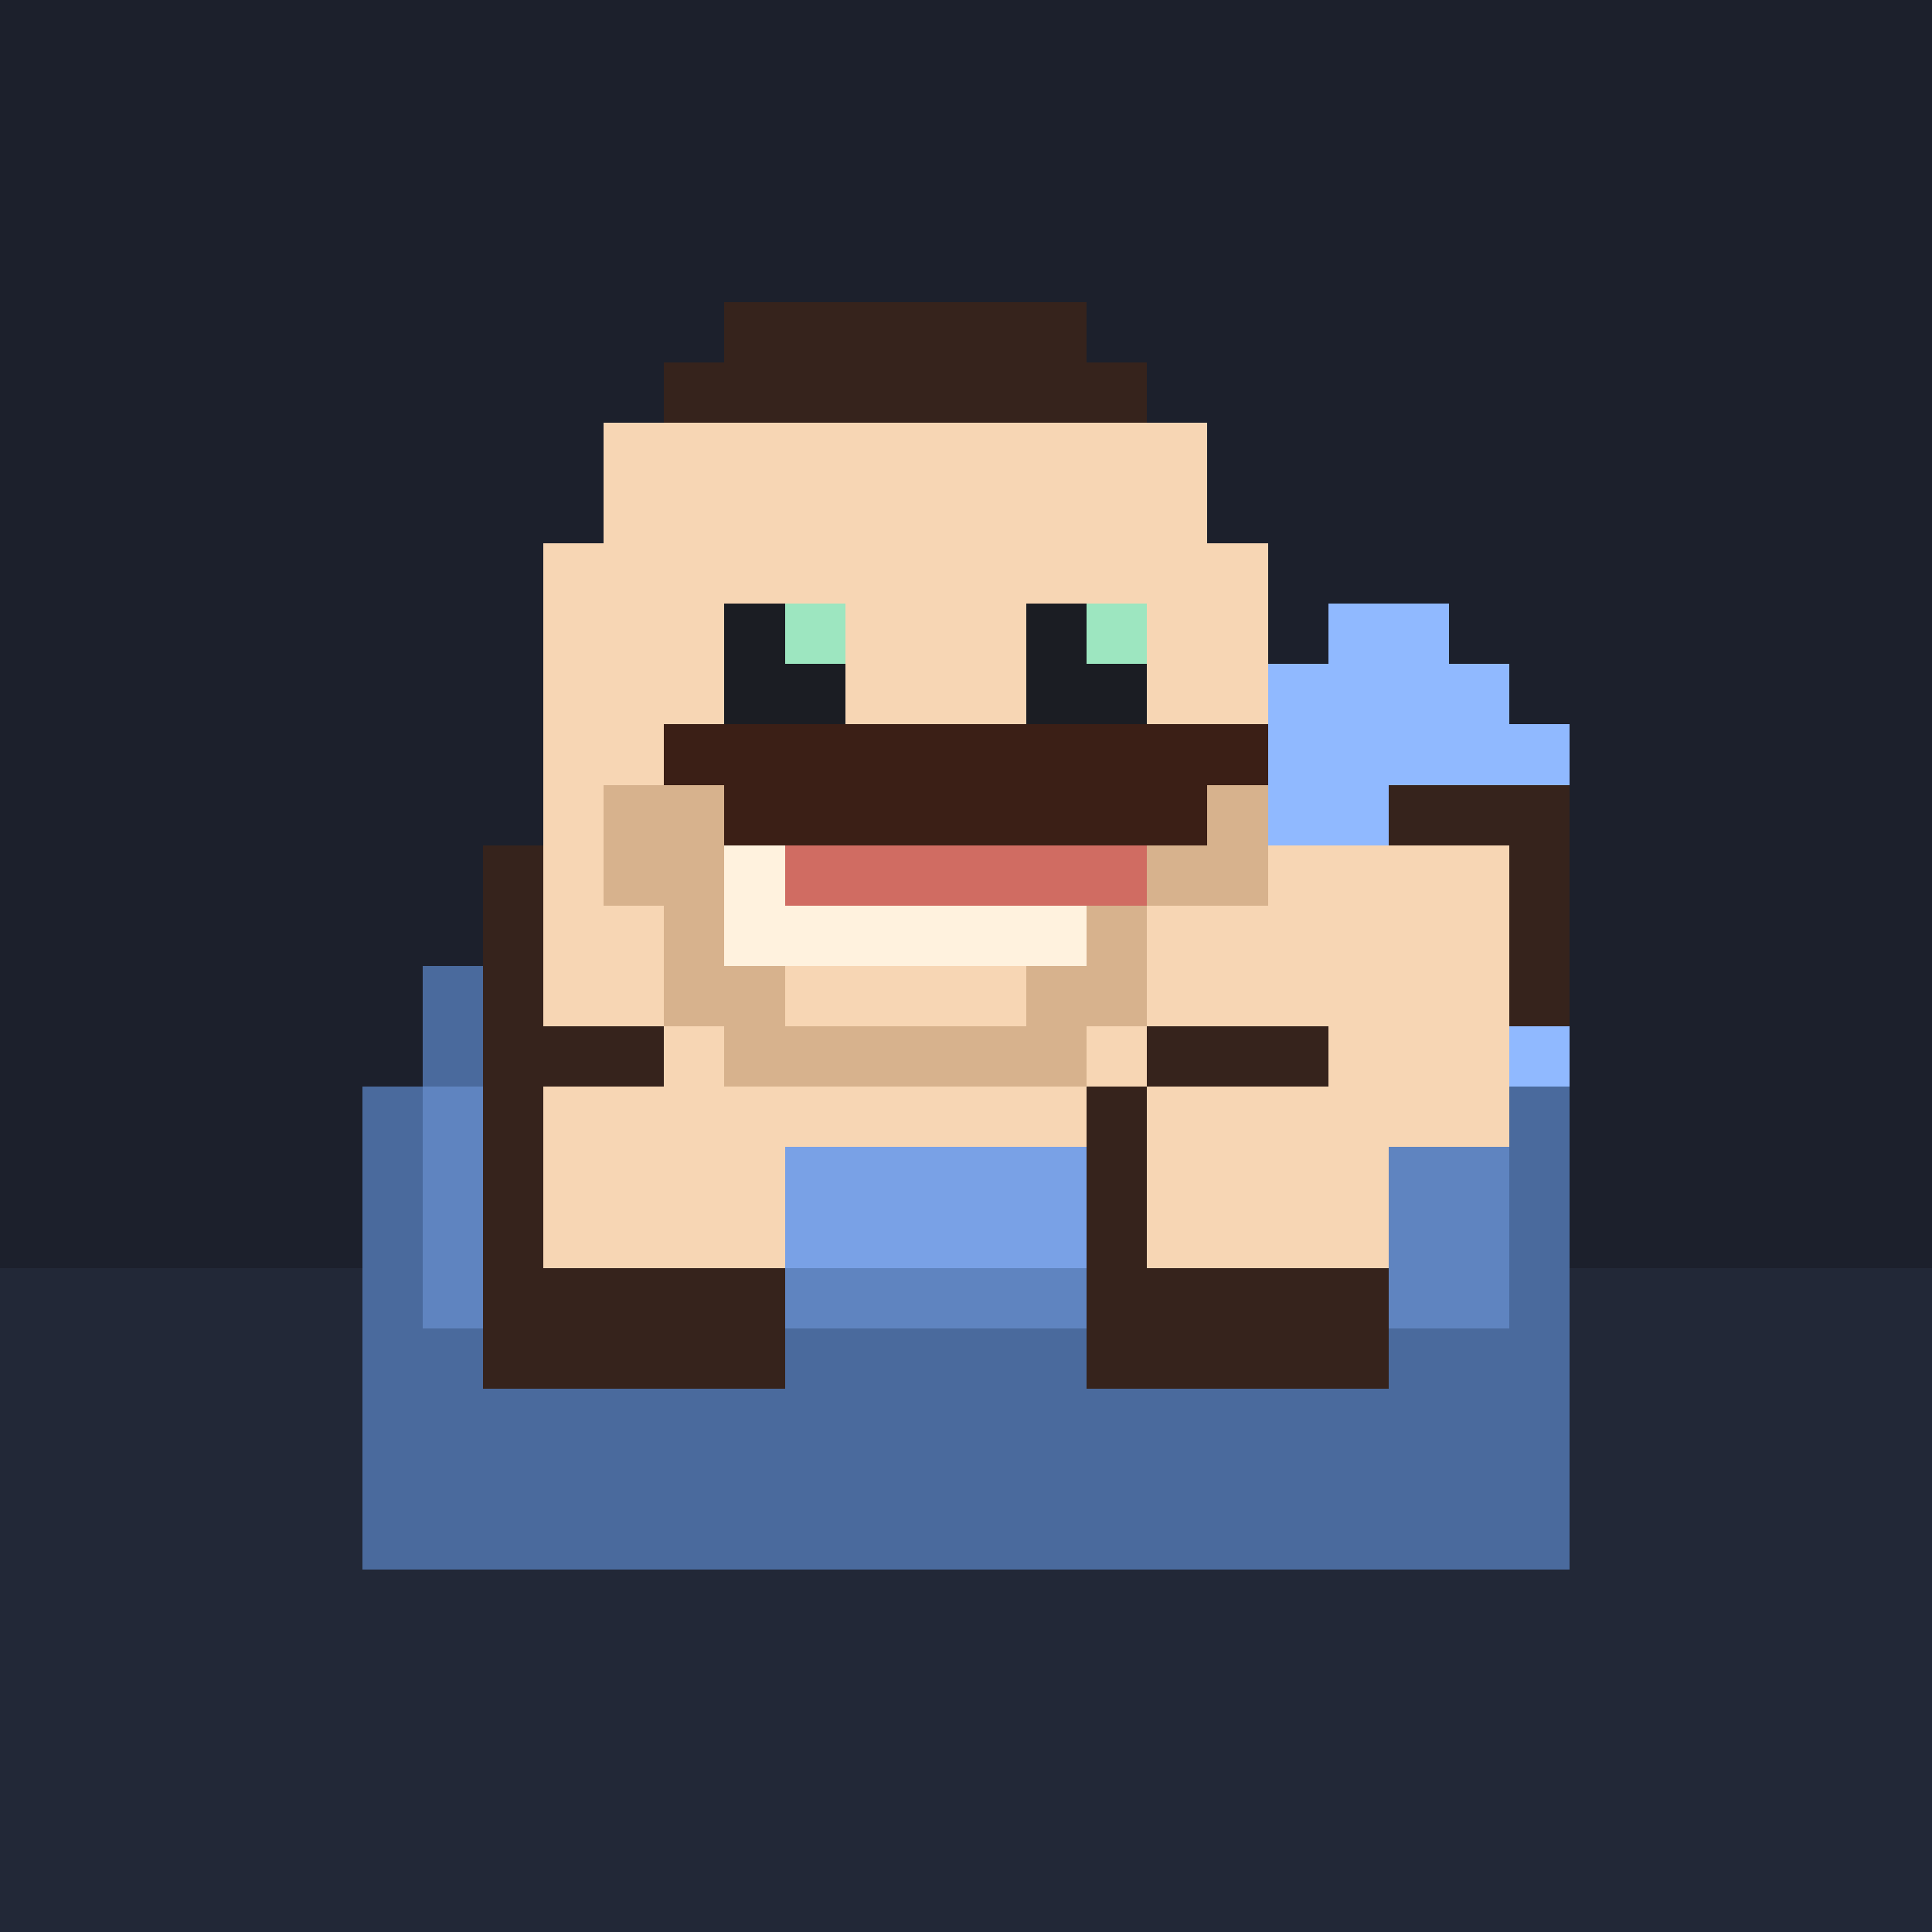
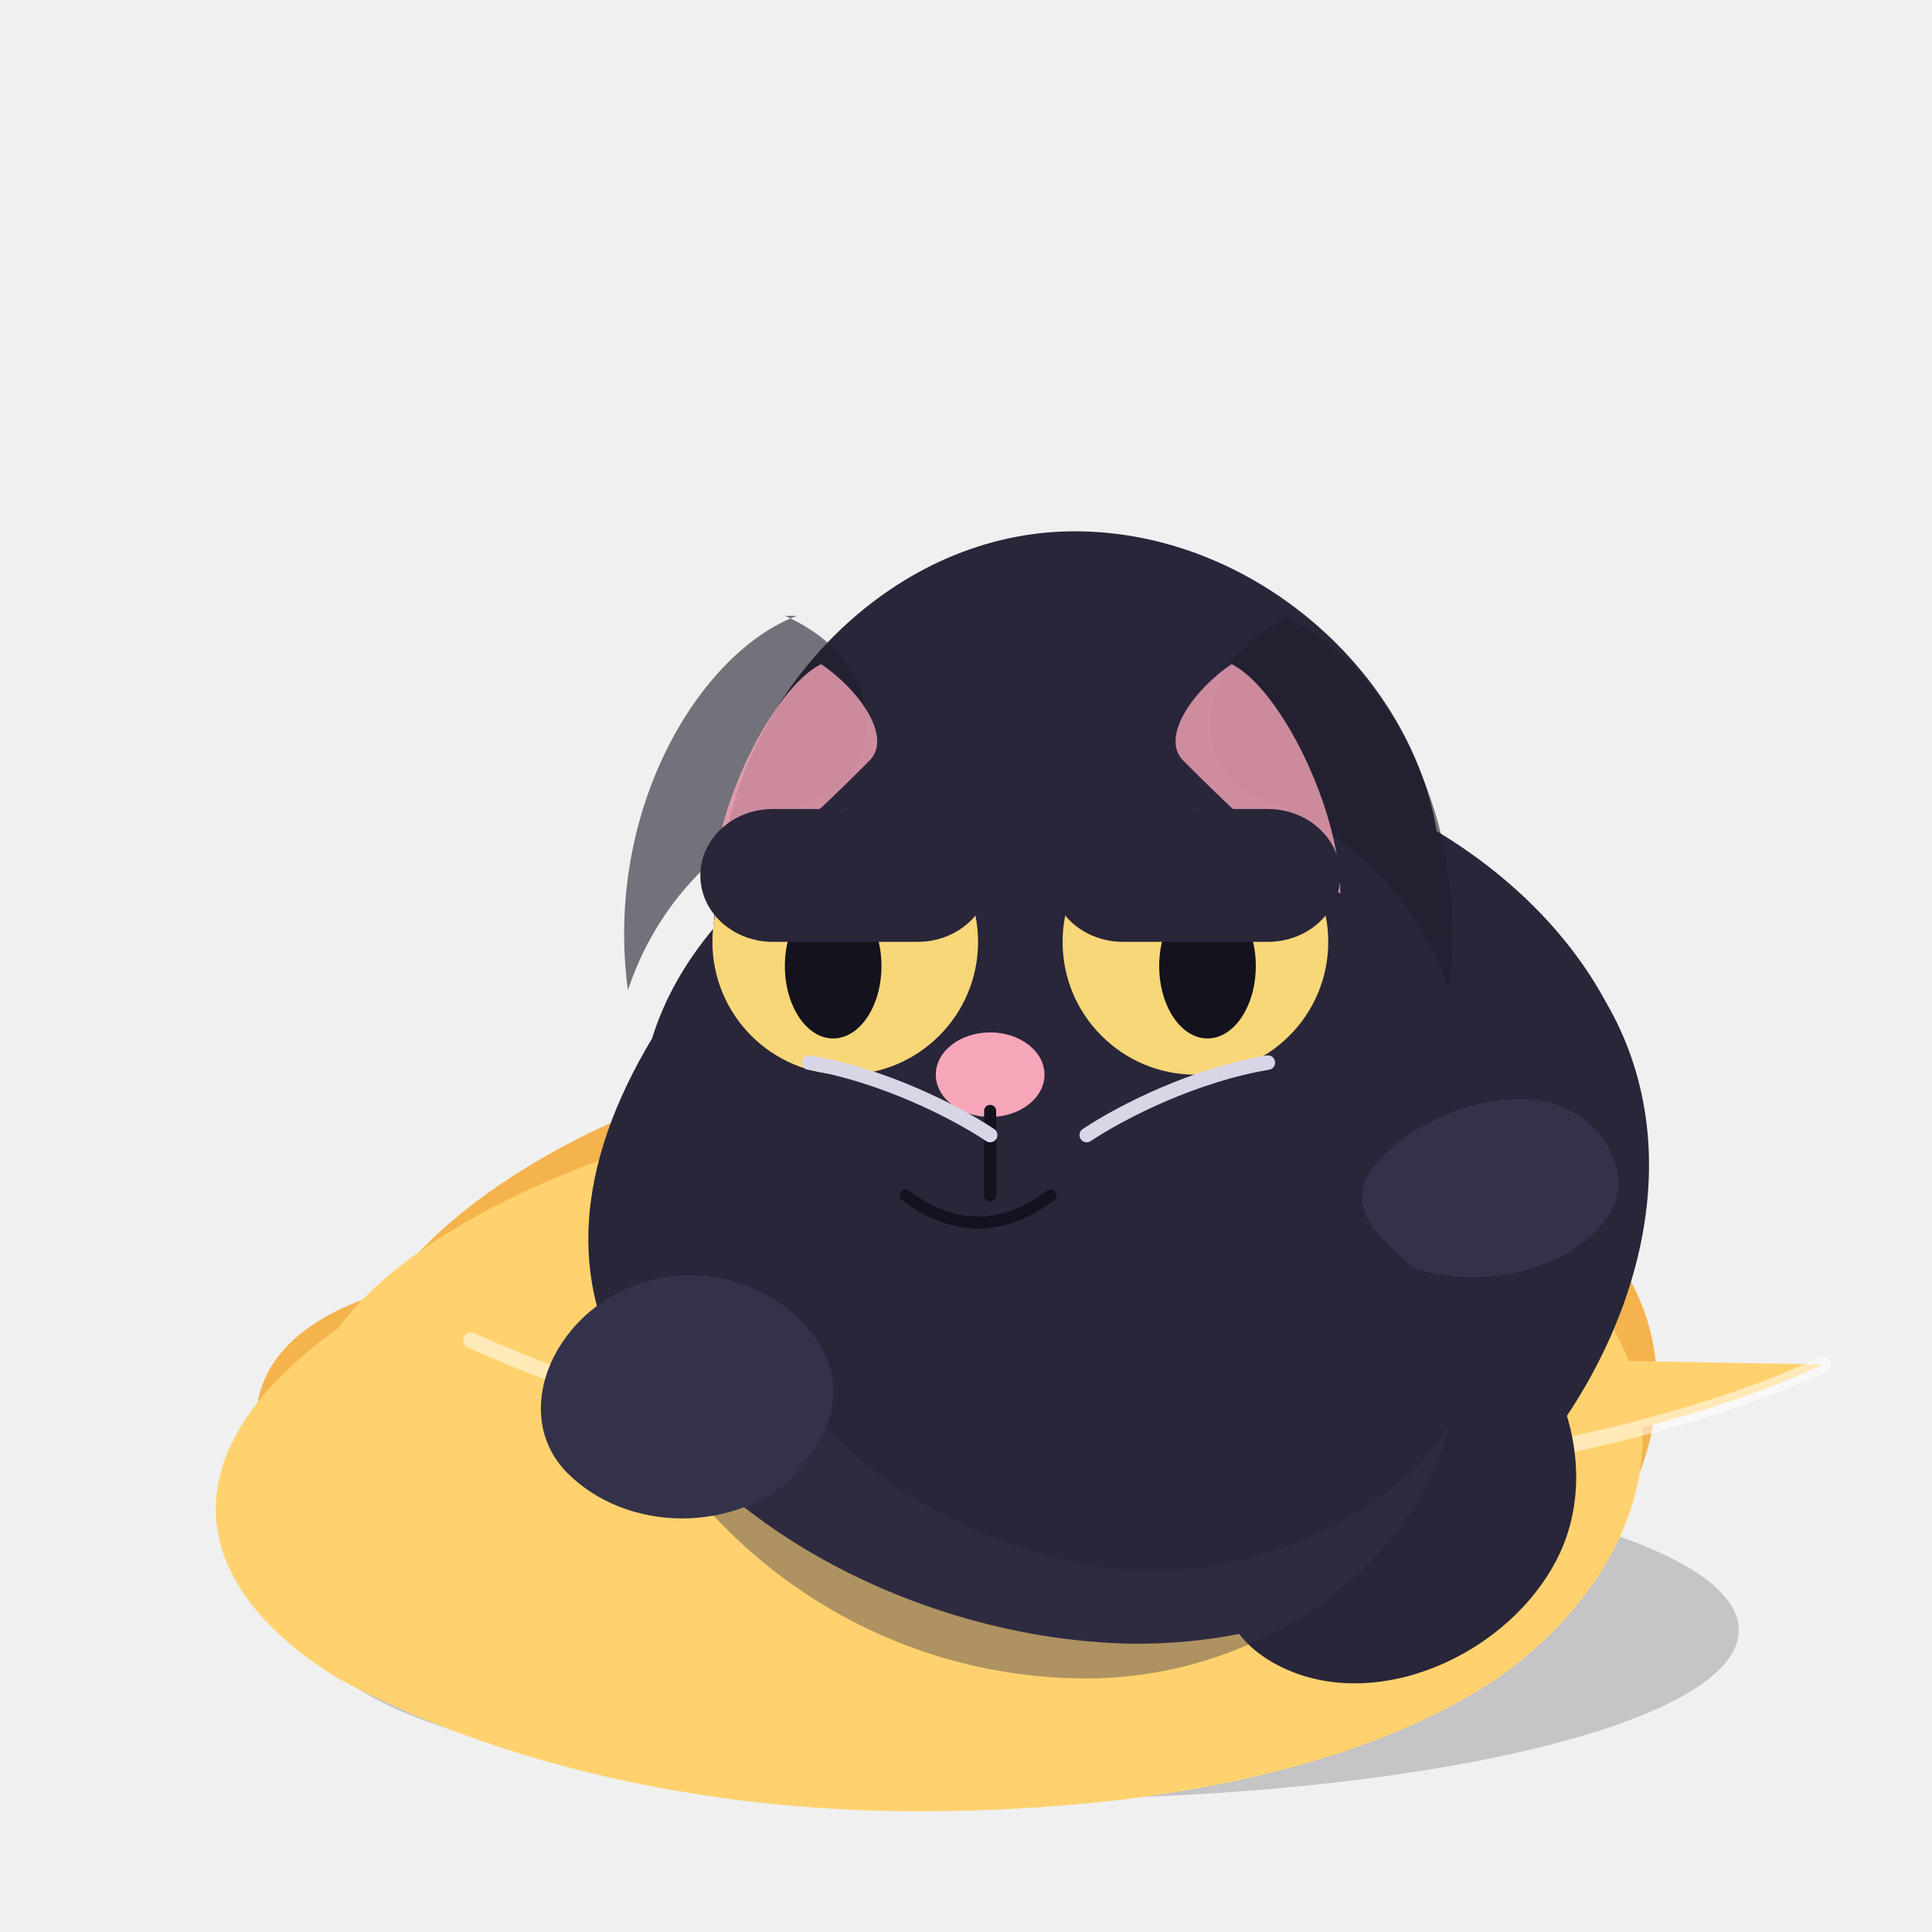
- <svg xmlns="http://www.w3.org/2000/svg" viewBox="0 0 32 32" shape-rendering="crispEdges">
-   <rect width="32" height="32" fill="#1c202c" />
-   <rect x="0" y="21" width="32" height="11" fill="#222837" />
-   <g fill="#4a6a9d">
-     <rect x="6" y="18" width="20" height="8" />
-     <rect x="7" y="16" width="18" height="4" />
-     <rect x="8" y="15" width="16" height="2" />
+ <svg xmlns="http://www.w3.org/2000/svg" width="320" height="320" viewBox="0 0 320 320" fill="none" role="img" aria-labelledby="title desc">
+   <style>
+     .shadow { fill: rgba(26, 22, 38, 0.2); }
+     .fur-dark { fill: #1f1d2c; }
+     .fur-medium { fill: #29263a; }
+     .fur-light { fill: #34324a; }
+     .inner-ear { fill: #f6a6b8; opacity: 0.8; }
+     .eye-sclera { fill: #f8d779; }
+     .eye-pupil { fill: #14131d; }
+     .eye-shine { fill: #ffffff; opacity: 0.85; }
+     .nose { fill: #f6a6b8; }
+     .whisker { stroke: #d8d6e6; stroke-width: 2.4; stroke-linecap: round; }
+     .line { fill: none; stroke: #15121f; stroke-width: 2; stroke-linecap: round; stroke-linejoin: round; }
+     .blanket { fill: #ffd26f; }
+     .blanket-shadow { fill: #f5b34d; }
+     .blanket-trim { stroke: rgba(255, 255, 255, 0.5); stroke-width: 2.6; stroke-linecap: round; }
+     .tail { transform-box: fill-box; transform-origin: 25% 80%; animation: tail-wiggle 3.4s ease-in-out infinite; }
+     .head { transform-box: fill-box; transform-origin: 50% 84%; animation: head-peek 4s ease-in-out infinite; }
+     .blink { transform-box: fill-box; transform-origin: 50% 0%; animation: blink 6s ease-in-out infinite; }
+     .paw { transform-box: fill-box; transform-origin: 70% 40%; animation: paw-lift 3s ease-in-out infinite; }
+     .fabric { transform-box: fill-box; transform-origin: 20% 80%; animation: fabric-dip 3s ease-in-out infinite; }
+     @keyframes tail-wiggle {
+       0%, 100% { transform: rotate(12deg); }
+       50% { transform: rotate(-6deg); }
+     }
+     @keyframes head-peek {
+       0%, 100% { transform: translateY(0); }
+       50% { transform: translateY(-6px); }
+     }
+     @keyframes blink {
+       0%, 48%, 50%, 100% { transform: scaleY(0); }
+       49% { transform: scaleY(1); }
+     }
+     @keyframes paw-lift {
+       0%, 100% { transform: rotate(-6deg); }
+       50% { transform: rotate(8deg); }
+     }
+     @keyframes fabric-dip {
+       0%, 100% { transform: translateY(0); }
+       50% { transform: translateY(6px); }
+     }
+     @media (prefers-reduced-motion: reduce) {
+       .tail, .head, .blink, .paw, .fabric { animation-duration: 0.01ms !important; animation-iteration-count: 1 !important; }
+     }
+   </style>
+   <ellipse class="shadow" cx="170" cy="270" rx="118" ry="28" />
+   <g class="blanket fabric">
+     <path class="blanket-shadow" d="M64 214c18-26 68-44 110-44s82 16 96 42c12 22-2 48-24 62s-58 20-92 18c-36-4-70-16-94-32-24-16-24-38 4-46z" />
+     <path class="blanket" d="M56 220c16-22 66-40 110-40s84 14 100 38c14 22 2 46-18 60-24 16-60 22-96 22-36 0-70-8-96-22-26-16-28-38 0-58z" />
+     <path class="blanket-trim" d="M78 222c36 16 76 24 116 24 42 0 82-8 108-20" />
  </g>
-   <g fill="#5f84c0">
-     <rect x="7" y="18" width="18" height="4" />
-     <rect x="8" y="19" width="16" height="3" />
-     <rect x="9" y="20" width="14" height="2" />
+   <g class="cat">
+     <path class="tail fur-medium" d="M238 208c20 12 28 34 20 50-8 16-30 26-46 18-12-6-12-18-4-24s18-12 16-22c-2-10 4-16 14-22z" />
+     <g class="body">
+       <path class="fur-medium" d="M108 172c8-26 40-46 74-48 36-2 70 16 84 42 14 24 6 54-12 76-18 22-46 32-72 30-28-2-58-16-74-38-16-20-12-42 0-62z" />
+       <path class="fur-light" d="M130 226c8 18 34 32 56 34s46-10 54-24c-6 24-32 42-60 42-32 0-60-18-74-44 10 6 18 4 24-8z" opacity="0.4" />
+     </g>
+     <g class="paw">
+       <path class="fur-light" d="M234 210c12 4 26 0 32-8 6-8-2-20-14-20-12 0-24 8-26 14-2 6 4 10 8 14z" />
+       <path class="fur-light" d="M132 244c-10 10-28 10-38 0s-2-28 14-32c16-4 30 8 30 18 0 8-4 10-6 14z" />
+     </g>
+     <g class="head head">
+       <path class="fur-medium" d="M120 140c4-26 28-52 58-52s56 24 60 50c4 24-6 52-20 66-12 10-26 16-40 16s-28-6-40-16c-16-12-24-34-18-64z" />
+       <path class="fur-dark" d="M132 102c-16 6-32 32-28 62 6-18 20-28 32-32 10-4 12-22-6-30z" opacity="0.6" />
+       <path class="fur-dark" d="M212 102c16 6 32 32 28 62-6-18-20-28-32-32-10-4-12-22 6-30z" opacity="0.6" />
+       <path class="inner-ear" d="M136 110c-8 4-18 24-18 38 10-6 20-16 26-22 4-4-2-12-8-16z" />
+       <path class="inner-ear" d="M204 110c8 4 18 24 18 38-10-6-20-16-26-22-4-4 2-12 8-16z" />
+       <g class="face">
+         <g class="eye" transform="translate(140 156)">
+           <circle class="eye-sclera" cx="0" cy="0" r="22" />
+           <ellipse class="eye-pupil" cx="-2" cy="4" rx="8" ry="12" />
+           <ellipse class="eye-shine" cx="-6" cy="-8" rx="6" ry="4" />
+           <rect class="fur-medium blink" x="-24" y="-22" width="48" height="22" rx="12" />
+         </g>
+         <g class="eye" transform="translate(198 156)">
+           <circle class="eye-sclera" cx="0" cy="0" r="22" />
+           <ellipse class="eye-pupil" cx="2" cy="4" rx="8" ry="12" />
+           <ellipse class="eye-shine" cx="6" cy="-8" rx="6" ry="4" />
+           <rect class="fur-medium blink" x="-24" y="-22" width="48" height="22" rx="12" />
+         </g>
+         <ellipse class="nose" cx="164" cy="178" rx="9" ry="7" />
+         <path class="line" d="M164 184v14" />
+         <path class="line" d="M150 198c8 6 16 6 24 0" />
+         <path class="whisker" d="M134 176c12 2 24 8 30 12" />
+         <path class="whisker" d="M210 176c-12 2-24 8-30 12" />
+       </g>
+     </g>
  </g>
-   <g fill="#79a1e6">
-     <rect x="8" y="17" width="16" height="2" />
-     <rect x="9" y="18" width="14" height="2" />
-     <rect x="10" y="19" width="12" height="2" />
-   </g>
-   <g fill="#90b9ff">
-     <rect x="20" y="12" width="6" height="6" />
-     <rect x="21" y="11" width="4" height="1" />
-     <rect x="22" y="10" width="2" height="1" />
-   </g>
-   <g fill="#36231c">
-     <rect x="9" y="10" width="12" height="9" />
-     <rect x="10" y="8" width="10" height="4" />
-     <rect x="11" y="6" width="8" height="3" />
-     <rect x="12" y="5" width="6" height="2" />
-     <rect x="8" y="14" width="4" height="7" />
-     <rect x="19" y="14" width="4" height="7" />
-     <rect x="8" y="18" width="5" height="5" />
-     <rect x="18" y="18" width="5" height="5" />
-     <rect x="23" y="13" width="3" height="4" />
-   </g>
-   <g fill="#f7d6b4">
-     <rect x="10" y="7" width="10" height="3" />
-     <rect x="9" y="9" width="12" height="8" />
-     <rect x="10" y="12" width="10" height="5" />
-     <rect x="11" y="14" width="8" height="4" />
-     <rect x="12" y="15" width="6" height="4" />
-     <rect x="9" y="18" width="4" height="3" />
-     <rect x="19" y="18" width="4" height="3" />
-     <rect x="23" y="14" width="2" height="3" />
-   </g>
-   <g fill="#d7b28d">
-     <rect x="10" y="13" width="3" height="2" />
-     <rect x="18" y="13" width="3" height="2" />
-     <rect x="11" y="15" width="2" height="2" />
-     <rect x="17" y="15" width="2" height="2" />
-     <rect x="12" y="17" width="6" height="1" />
-   </g>
-   <g fill="#fff2de">
-     <rect x="12" y="14" width="6" height="2" />
-     <rect x="13" y="13" width="4" height="1" />
-   </g>
-   <rect x="12" y="10" width="2" height="2" fill="#1b1d23" />
-   <rect x="17" y="10" width="2" height="2" fill="#1b1d23" />
-   <rect x="13" y="10" width="1" height="1" fill="#9de6c0" />
-   <rect x="18" y="10" width="1" height="1" fill="#9de6c0" />
-   <rect x="11" y="12" width="10" height="1" fill="#3b1f16" />
-   <rect x="12" y="13" width="8" height="1" fill="#3b1f16" />
-   <rect x="13" y="14" width="6" height="1" fill="#d06c62" />
-   <g fill="#f7d6b4">
-     <rect x="21" y="15" width="3" height="2" />
-     <rect x="22" y="16" width="3" height="2" />
-     <rect x="23" y="17" width="2" height="2" />
-   </g>
-   <rect x="21" y="14" width="3" height="1" fill="#f7d6b4">
-     <animate attributeName="y" values="14;13;14" dur="1.6s" repeatCount="indefinite" />
-   </rect>
</svg>
